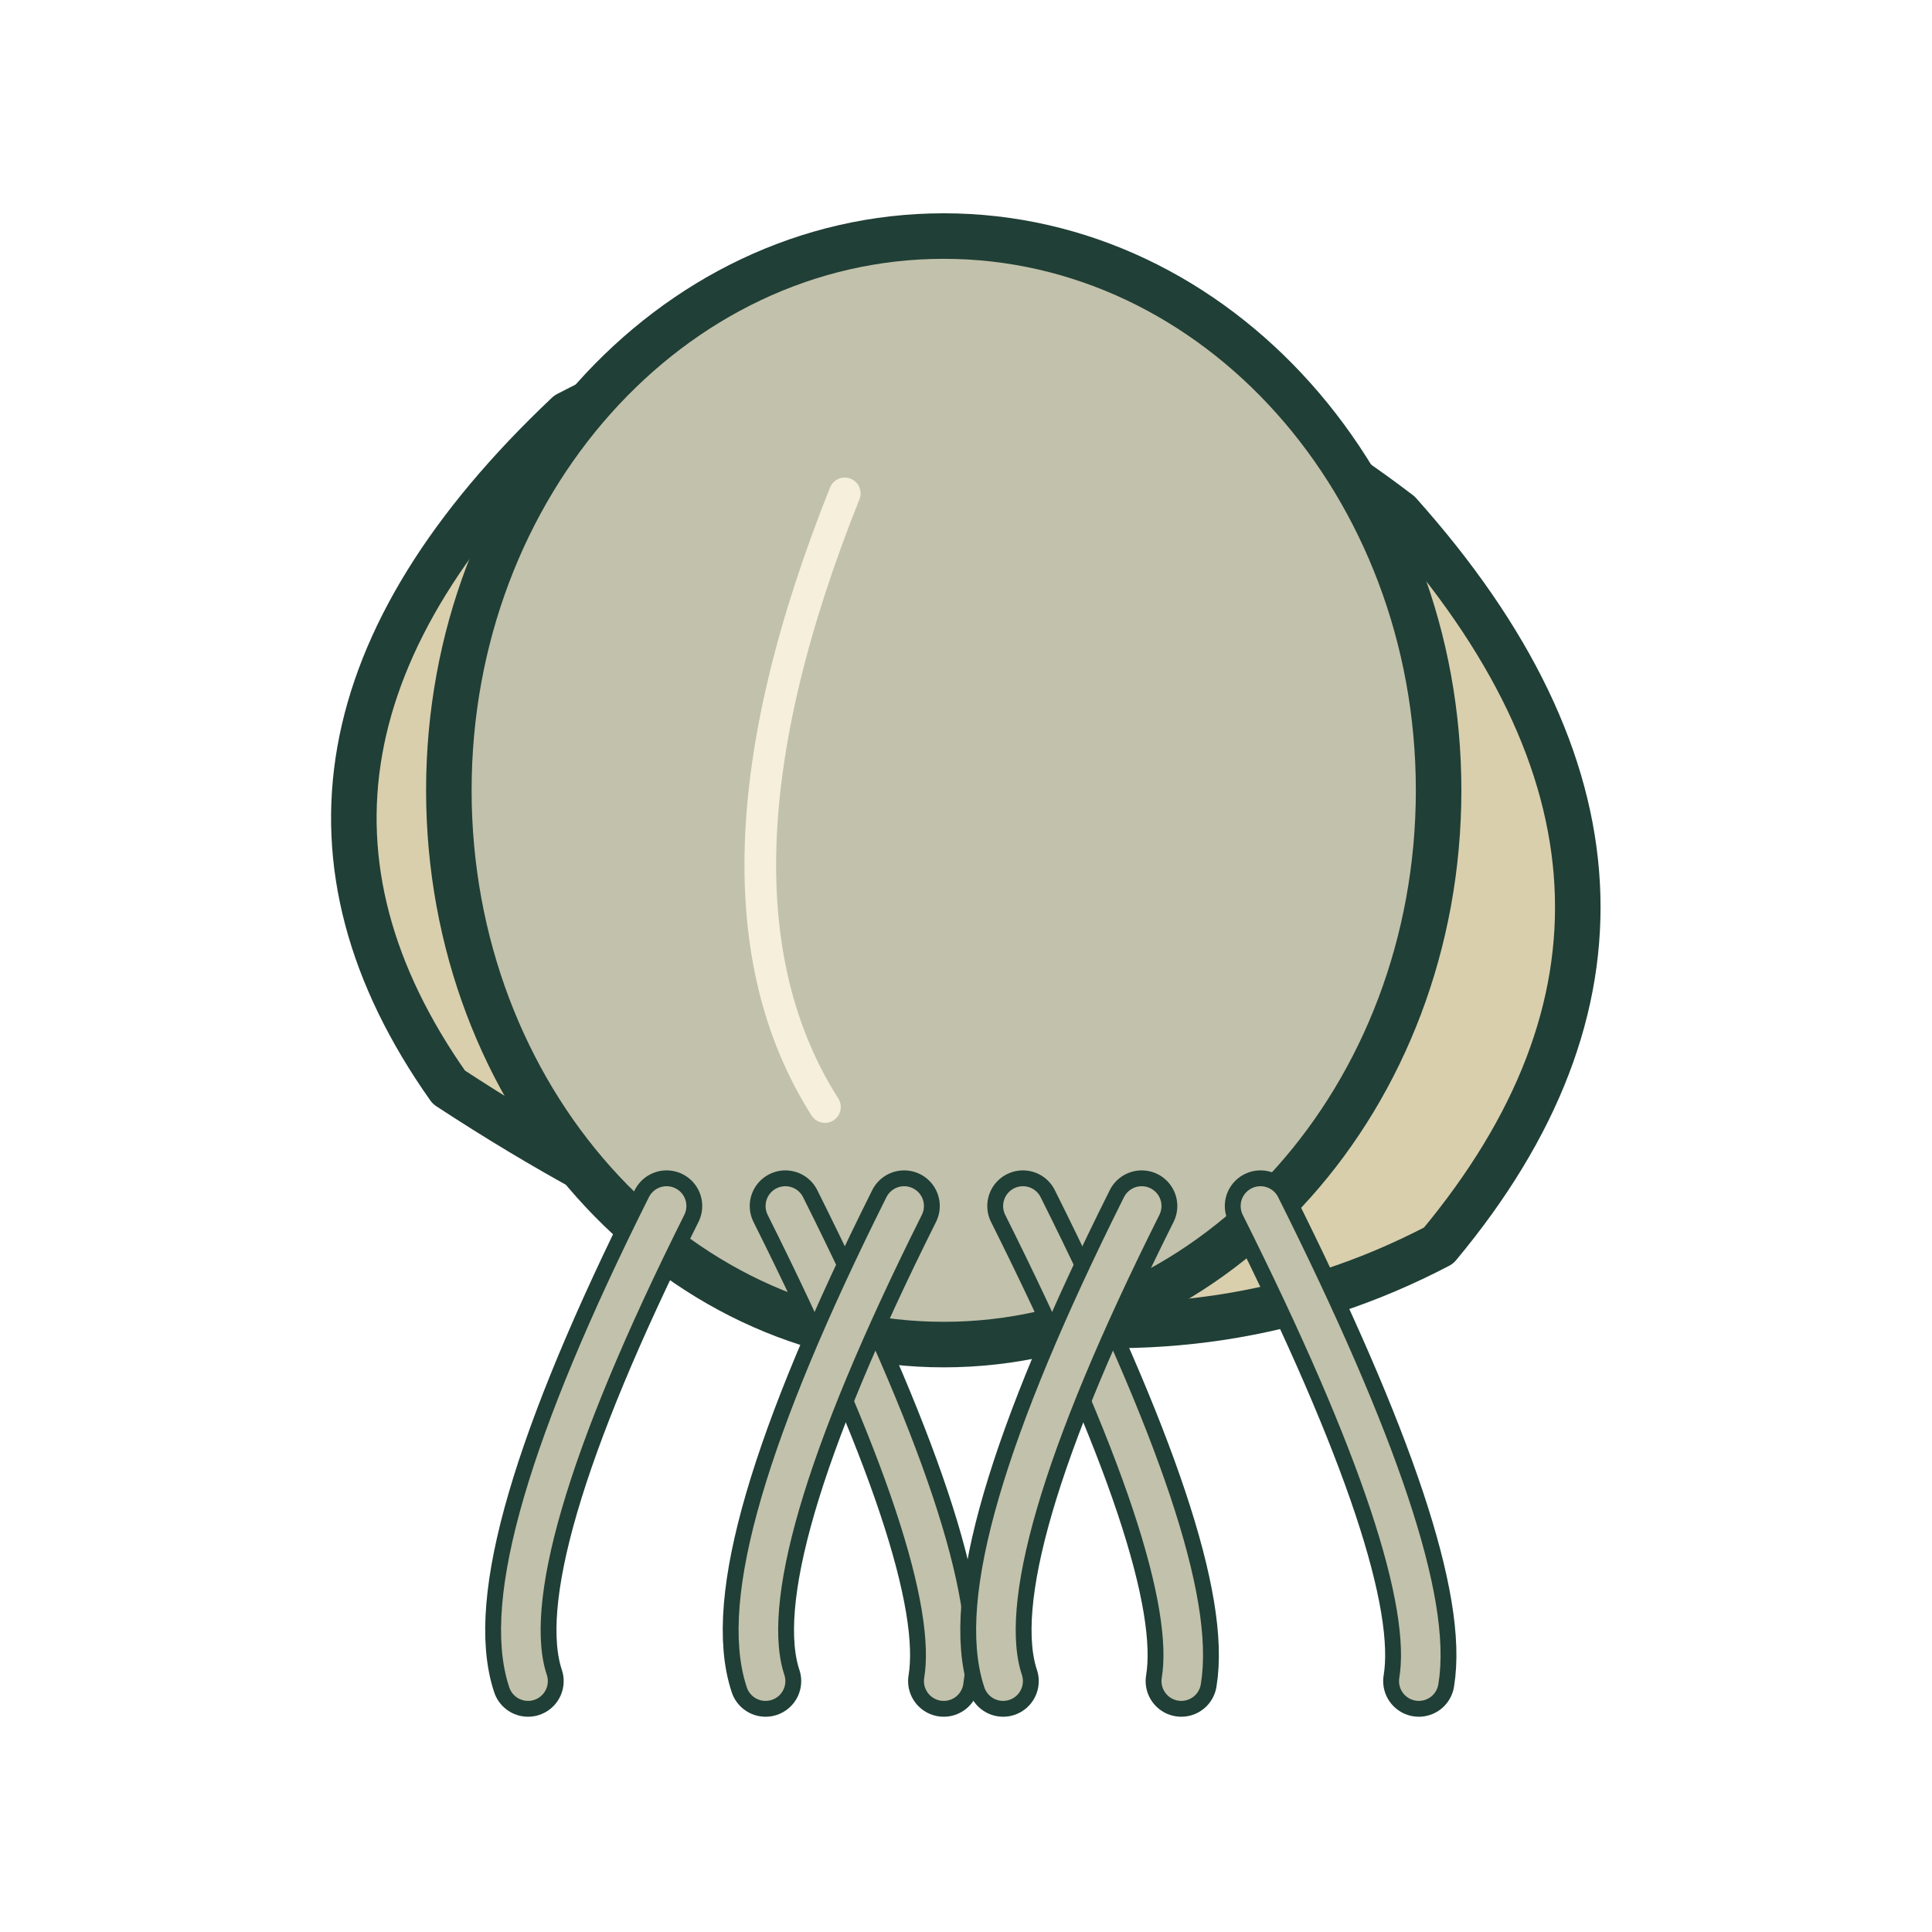
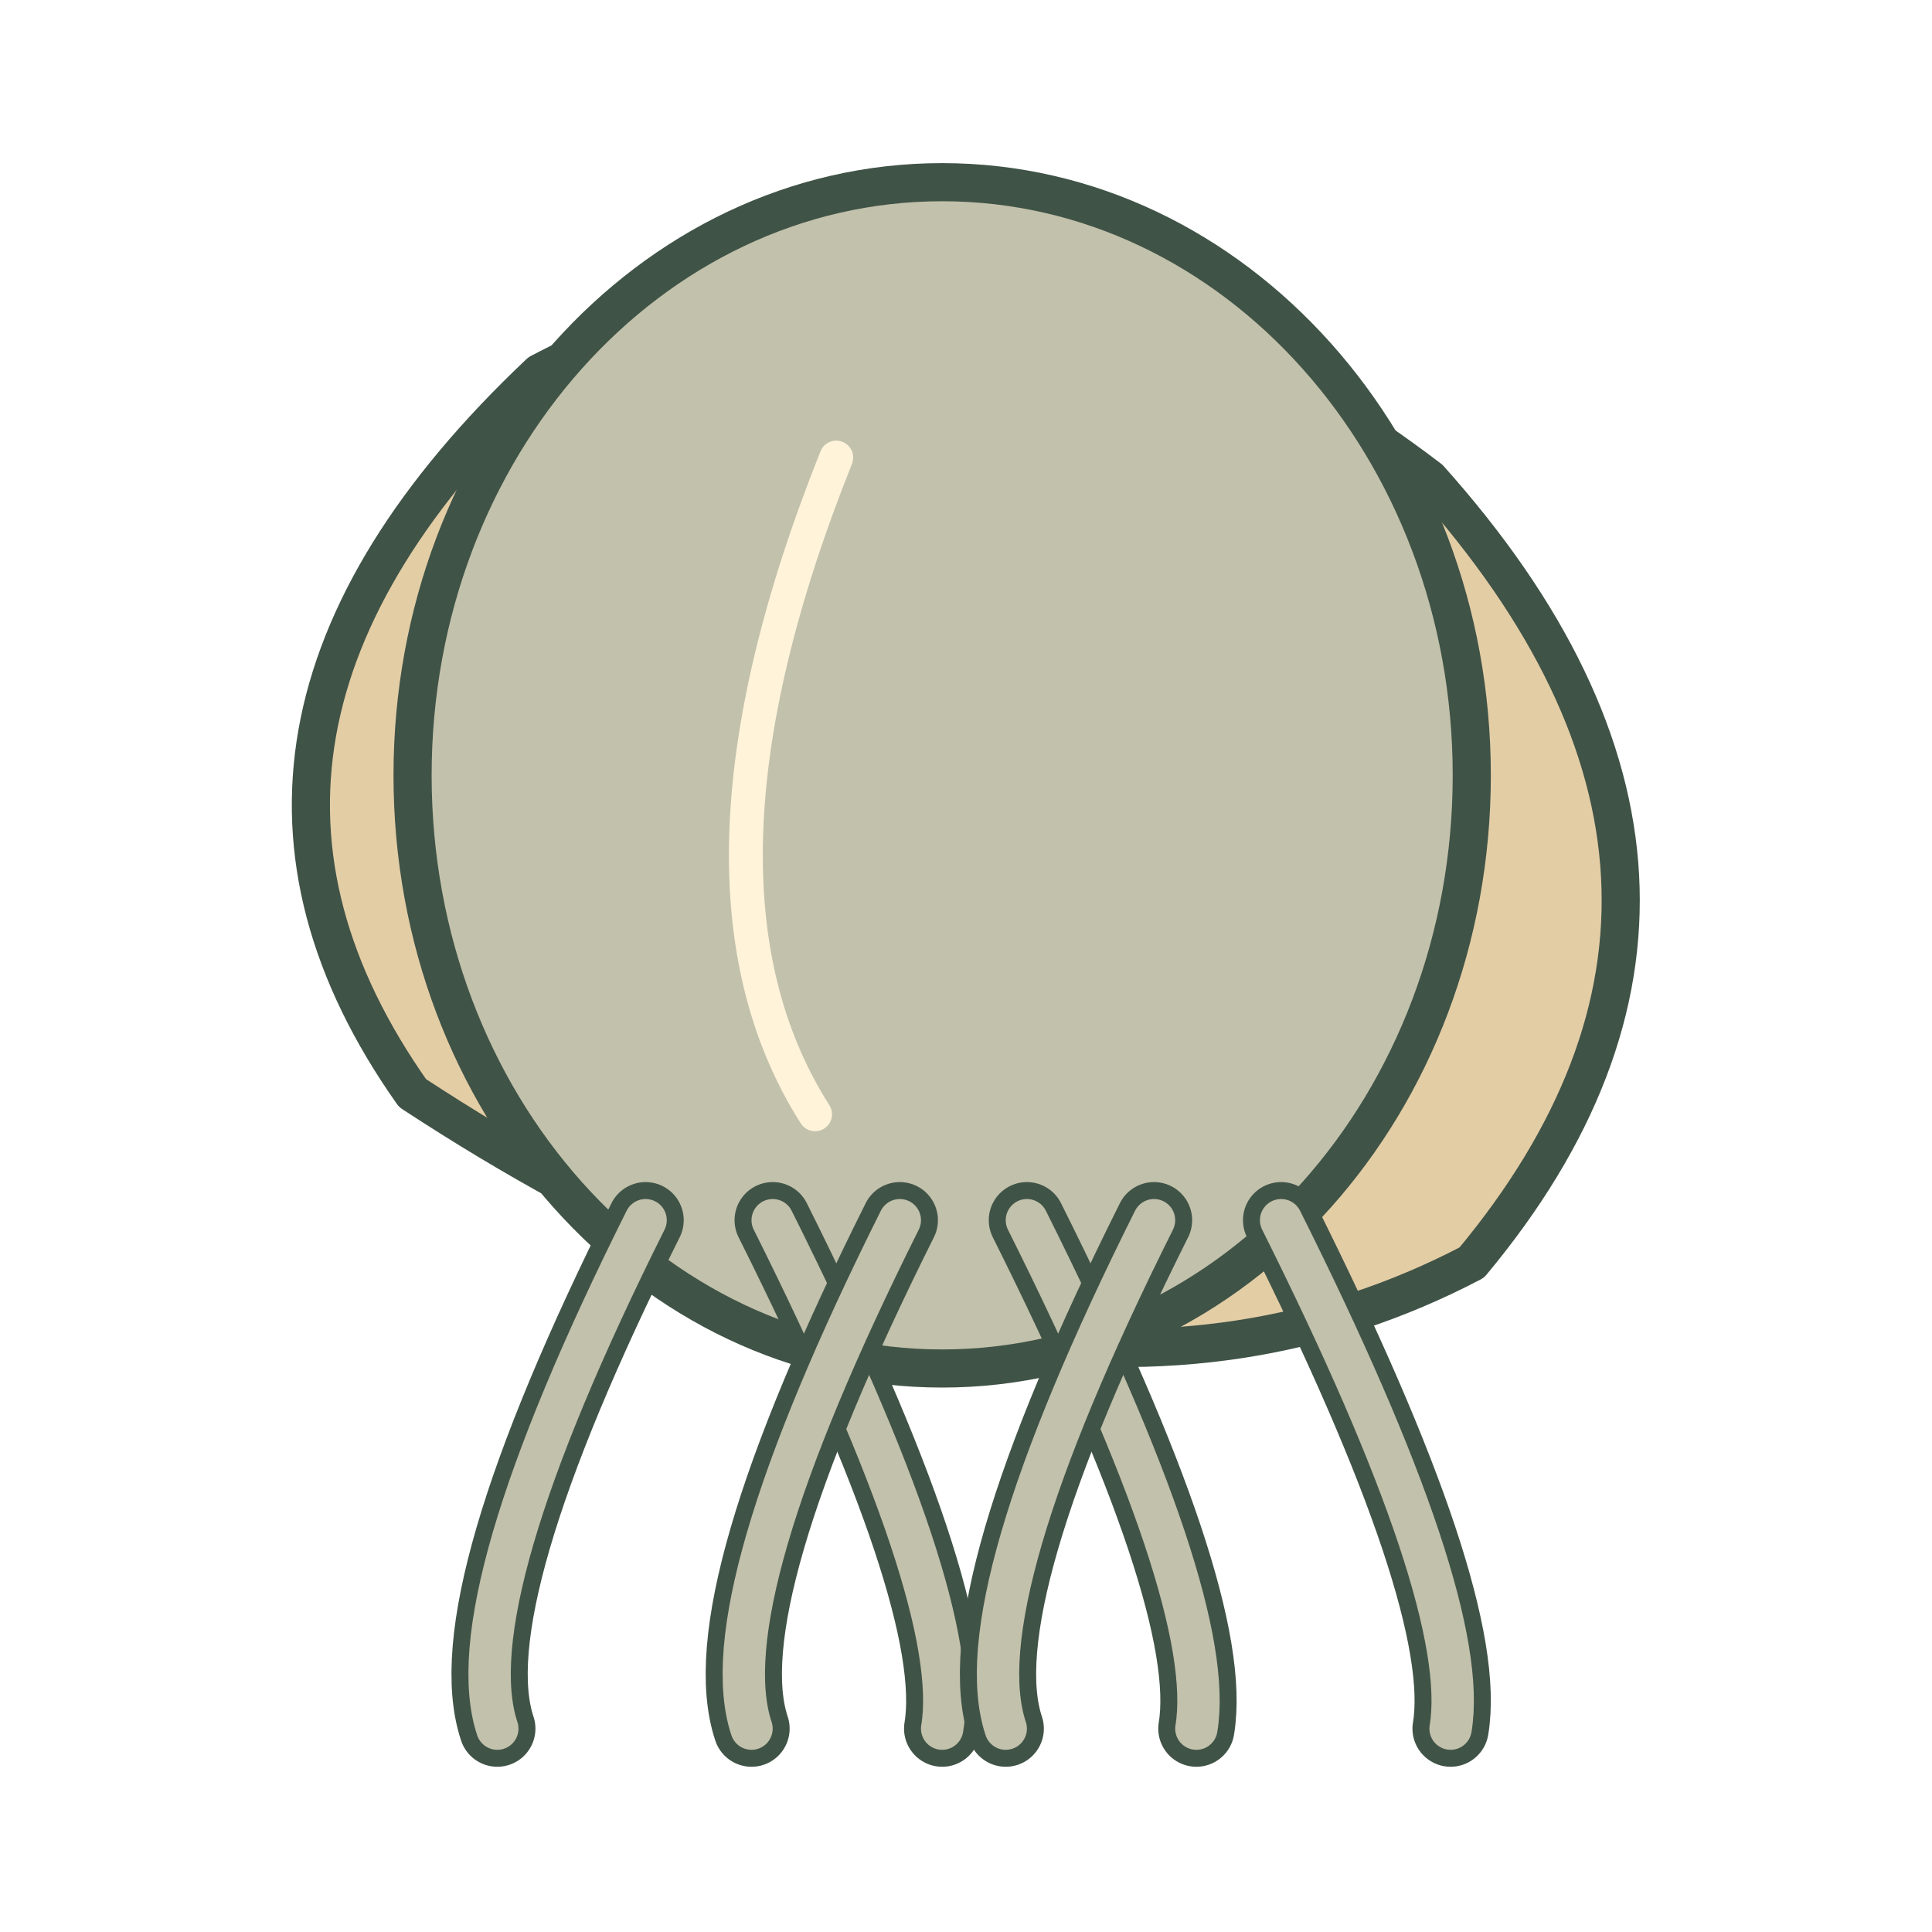
<svg xmlns="http://www.w3.org/2000/svg" width="96" height="96" viewBox="0 0 96 96">
-   <g transform="translate(-0.31984 1.89328) rotate(0) scale(0.98361 0.98361)">
-     <path d="M 23 53 Q 11 36 29 19 Q 50 8 71 24 Q 88 43 73 61 Q 52 72 23 53 Z" fill="#D9CFAD" stroke="#203F36" stroke-width="2.3" stroke-linecap="round" stroke-linejoin="round" />
-     <path d="M 23 38 A 25 28 0 1 0 73 38 A 25 28 0 1 0 23 38 Z" fill="#C2C1AB" stroke="#203F36" stroke-width="2.3" stroke-linecap="round" stroke-linejoin="round" />
-     <path d="M 43 23 Q 35 43 42 54" fill="none" stroke="#F5EFDC" stroke-width="1.6" stroke-linecap="round" stroke-linejoin="round" />
-     <path d="M 34 59 Q 25 77 27 83" fill="none" stroke="#203F36" stroke-width="3.6" stroke-linecap="round" stroke-linejoin="round" />
+   <g transform="translate(-3.71045 -1.47361) rotate(0) scale(1.05263 1.05263)">
+     <path d="M 23 53 Q 11 36 29 19 Q 50 8 71 24 Q 88 43 73 61 Q 52 72 23 53 Z" fill="#E3CDA5" stroke="#405347" stroke-width="1.8" stroke-linecap="round" stroke-linejoin="round" />
+     <path d="M 23 38 A 25 28 0 1 0 73 38 A 25 28 0 1 0 23 38 Z" fill="#C2C1AB" stroke="#405347" stroke-width="1.8" stroke-linecap="round" stroke-linejoin="round" />
+     <path d="M 43 23 Q 35 43 42 54" fill="none" stroke="#FFF3DA" stroke-width="1.6" stroke-linecap="round" stroke-linejoin="round" />
+     <path d="M 34 59 Q 25 77 27 83" fill="none" stroke="#405347" stroke-width="3.6" stroke-linecap="round" stroke-linejoin="round" />
    <path d="M 34 59 Q 25 77 27 83" fill="none" stroke="#C2C1AB" stroke-width="2" stroke-linecap="round" stroke-linejoin="round" />
-     <path d="M 40 59 Q 49 77 48 83" fill="none" stroke="#203F36" stroke-width="3.6" stroke-linecap="round" stroke-linejoin="round" />
+     <path d="M 40 59 Q 49 77 48 83" fill="none" stroke="#405347" stroke-width="3.6" stroke-linecap="round" stroke-linejoin="round" />
    <path d="M 40 59 Q 49 77 48 83" fill="none" stroke="#C2C1AB" stroke-width="2" stroke-linecap="round" stroke-linejoin="round" />
-     <path d="M 46 59 Q 37 77 39 83" fill="none" stroke="#203F36" stroke-width="3.6" stroke-linecap="round" stroke-linejoin="round" />
+     <path d="M 46 59 Q 37 77 39 83" fill="none" stroke="#405347" stroke-width="3.6" stroke-linecap="round" stroke-linejoin="round" />
    <path d="M 46 59 Q 37 77 39 83" fill="none" stroke="#C2C1AB" stroke-width="2" stroke-linecap="round" stroke-linejoin="round" />
-     <path d="M 52 59 Q 61 77 60 83" fill="none" stroke="#203F36" stroke-width="3.6" stroke-linecap="round" stroke-linejoin="round" />
+     <path d="M 52 59 Q 61 77 60 83" fill="none" stroke="#405347" stroke-width="3.6" stroke-linecap="round" stroke-linejoin="round" />
    <path d="M 52 59 Q 61 77 60 83" fill="none" stroke="#C2C1AB" stroke-width="2" stroke-linecap="round" stroke-linejoin="round" />
-     <path d="M 58 59 Q 49 77 51 83" fill="none" stroke="#203F36" stroke-width="3.6" stroke-linecap="round" stroke-linejoin="round" />
+     <path d="M 58 59 Q 49 77 51 83" fill="none" stroke="#405347" stroke-width="3.6" stroke-linecap="round" stroke-linejoin="round" />
    <path d="M 58 59 Q 49 77 51 83" fill="none" stroke="#C2C1AB" stroke-width="2" stroke-linecap="round" stroke-linejoin="round" />
-     <path d="M 64 59 Q 73 77 72 83" fill="none" stroke="#203F36" stroke-width="3.6" stroke-linecap="round" stroke-linejoin="round" />
+     <path d="M 64 59 Q 73 77 72 83" fill="none" stroke="#405347" stroke-width="3.6" stroke-linecap="round" stroke-linejoin="round" />
    <path d="M 64 59 Q 73 77 72 83" fill="none" stroke="#C2C1AB" stroke-width="2" stroke-linecap="round" stroke-linejoin="round" />
  </g>
</svg>
